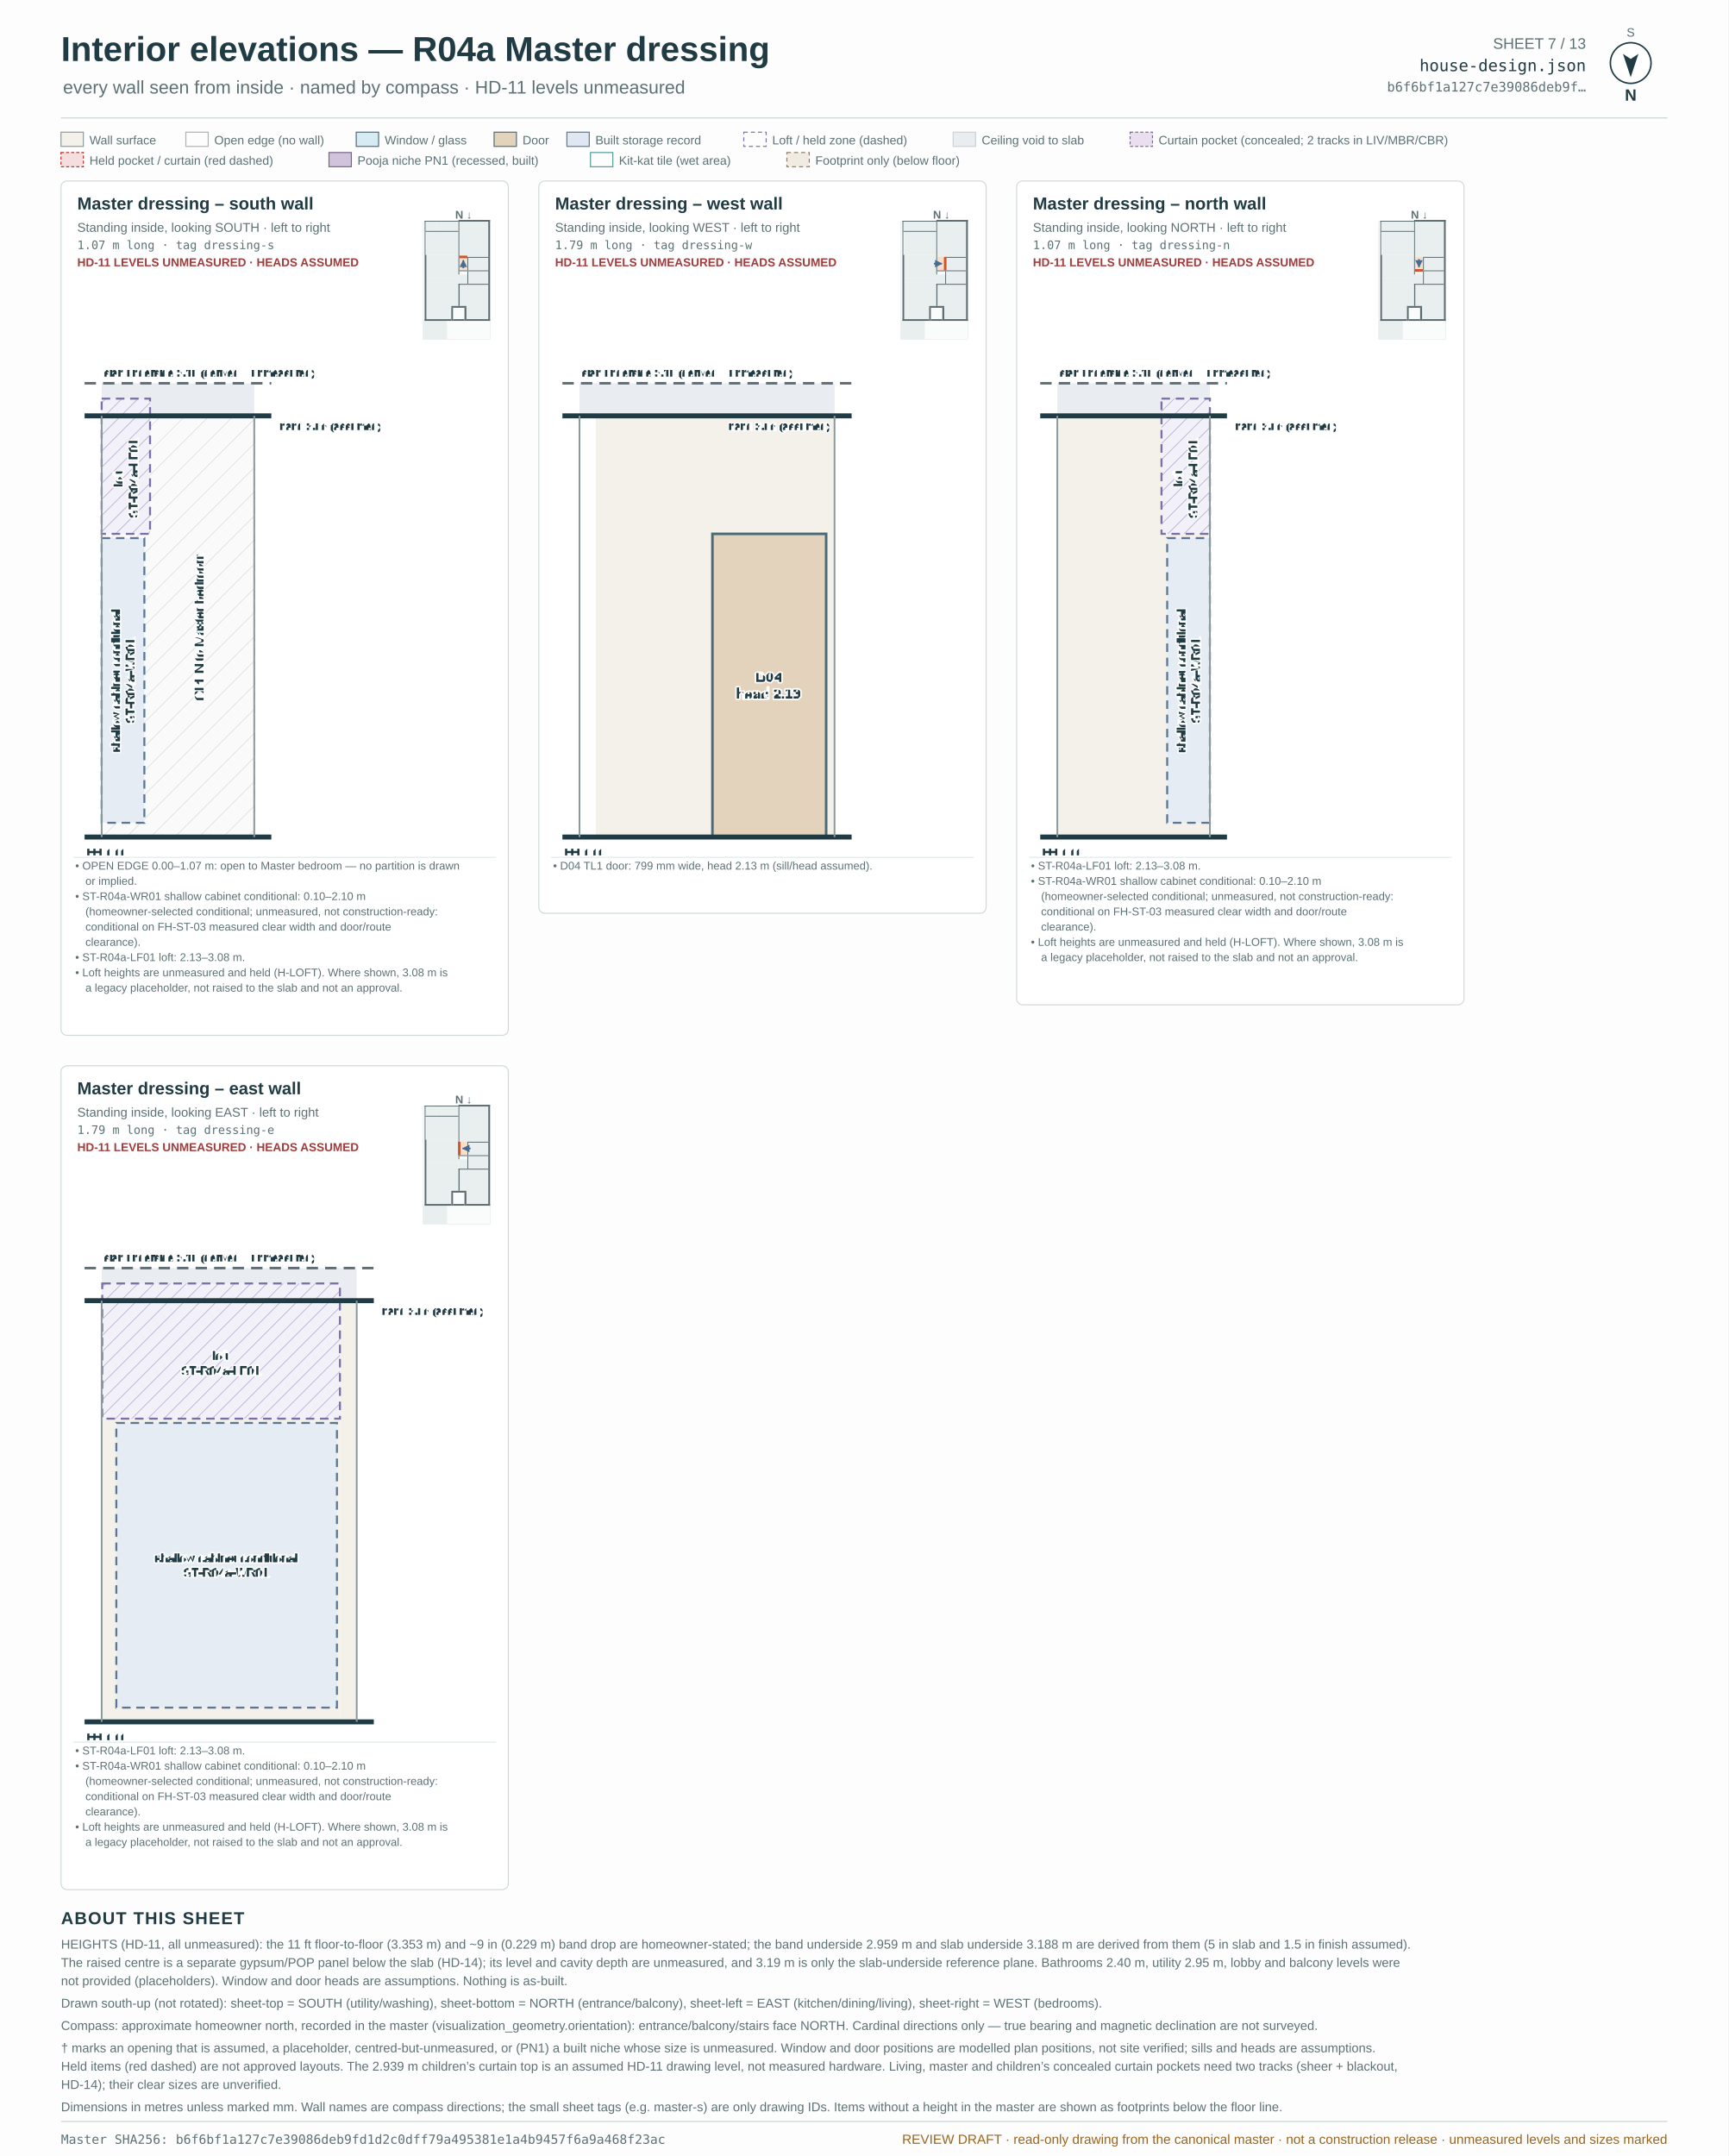
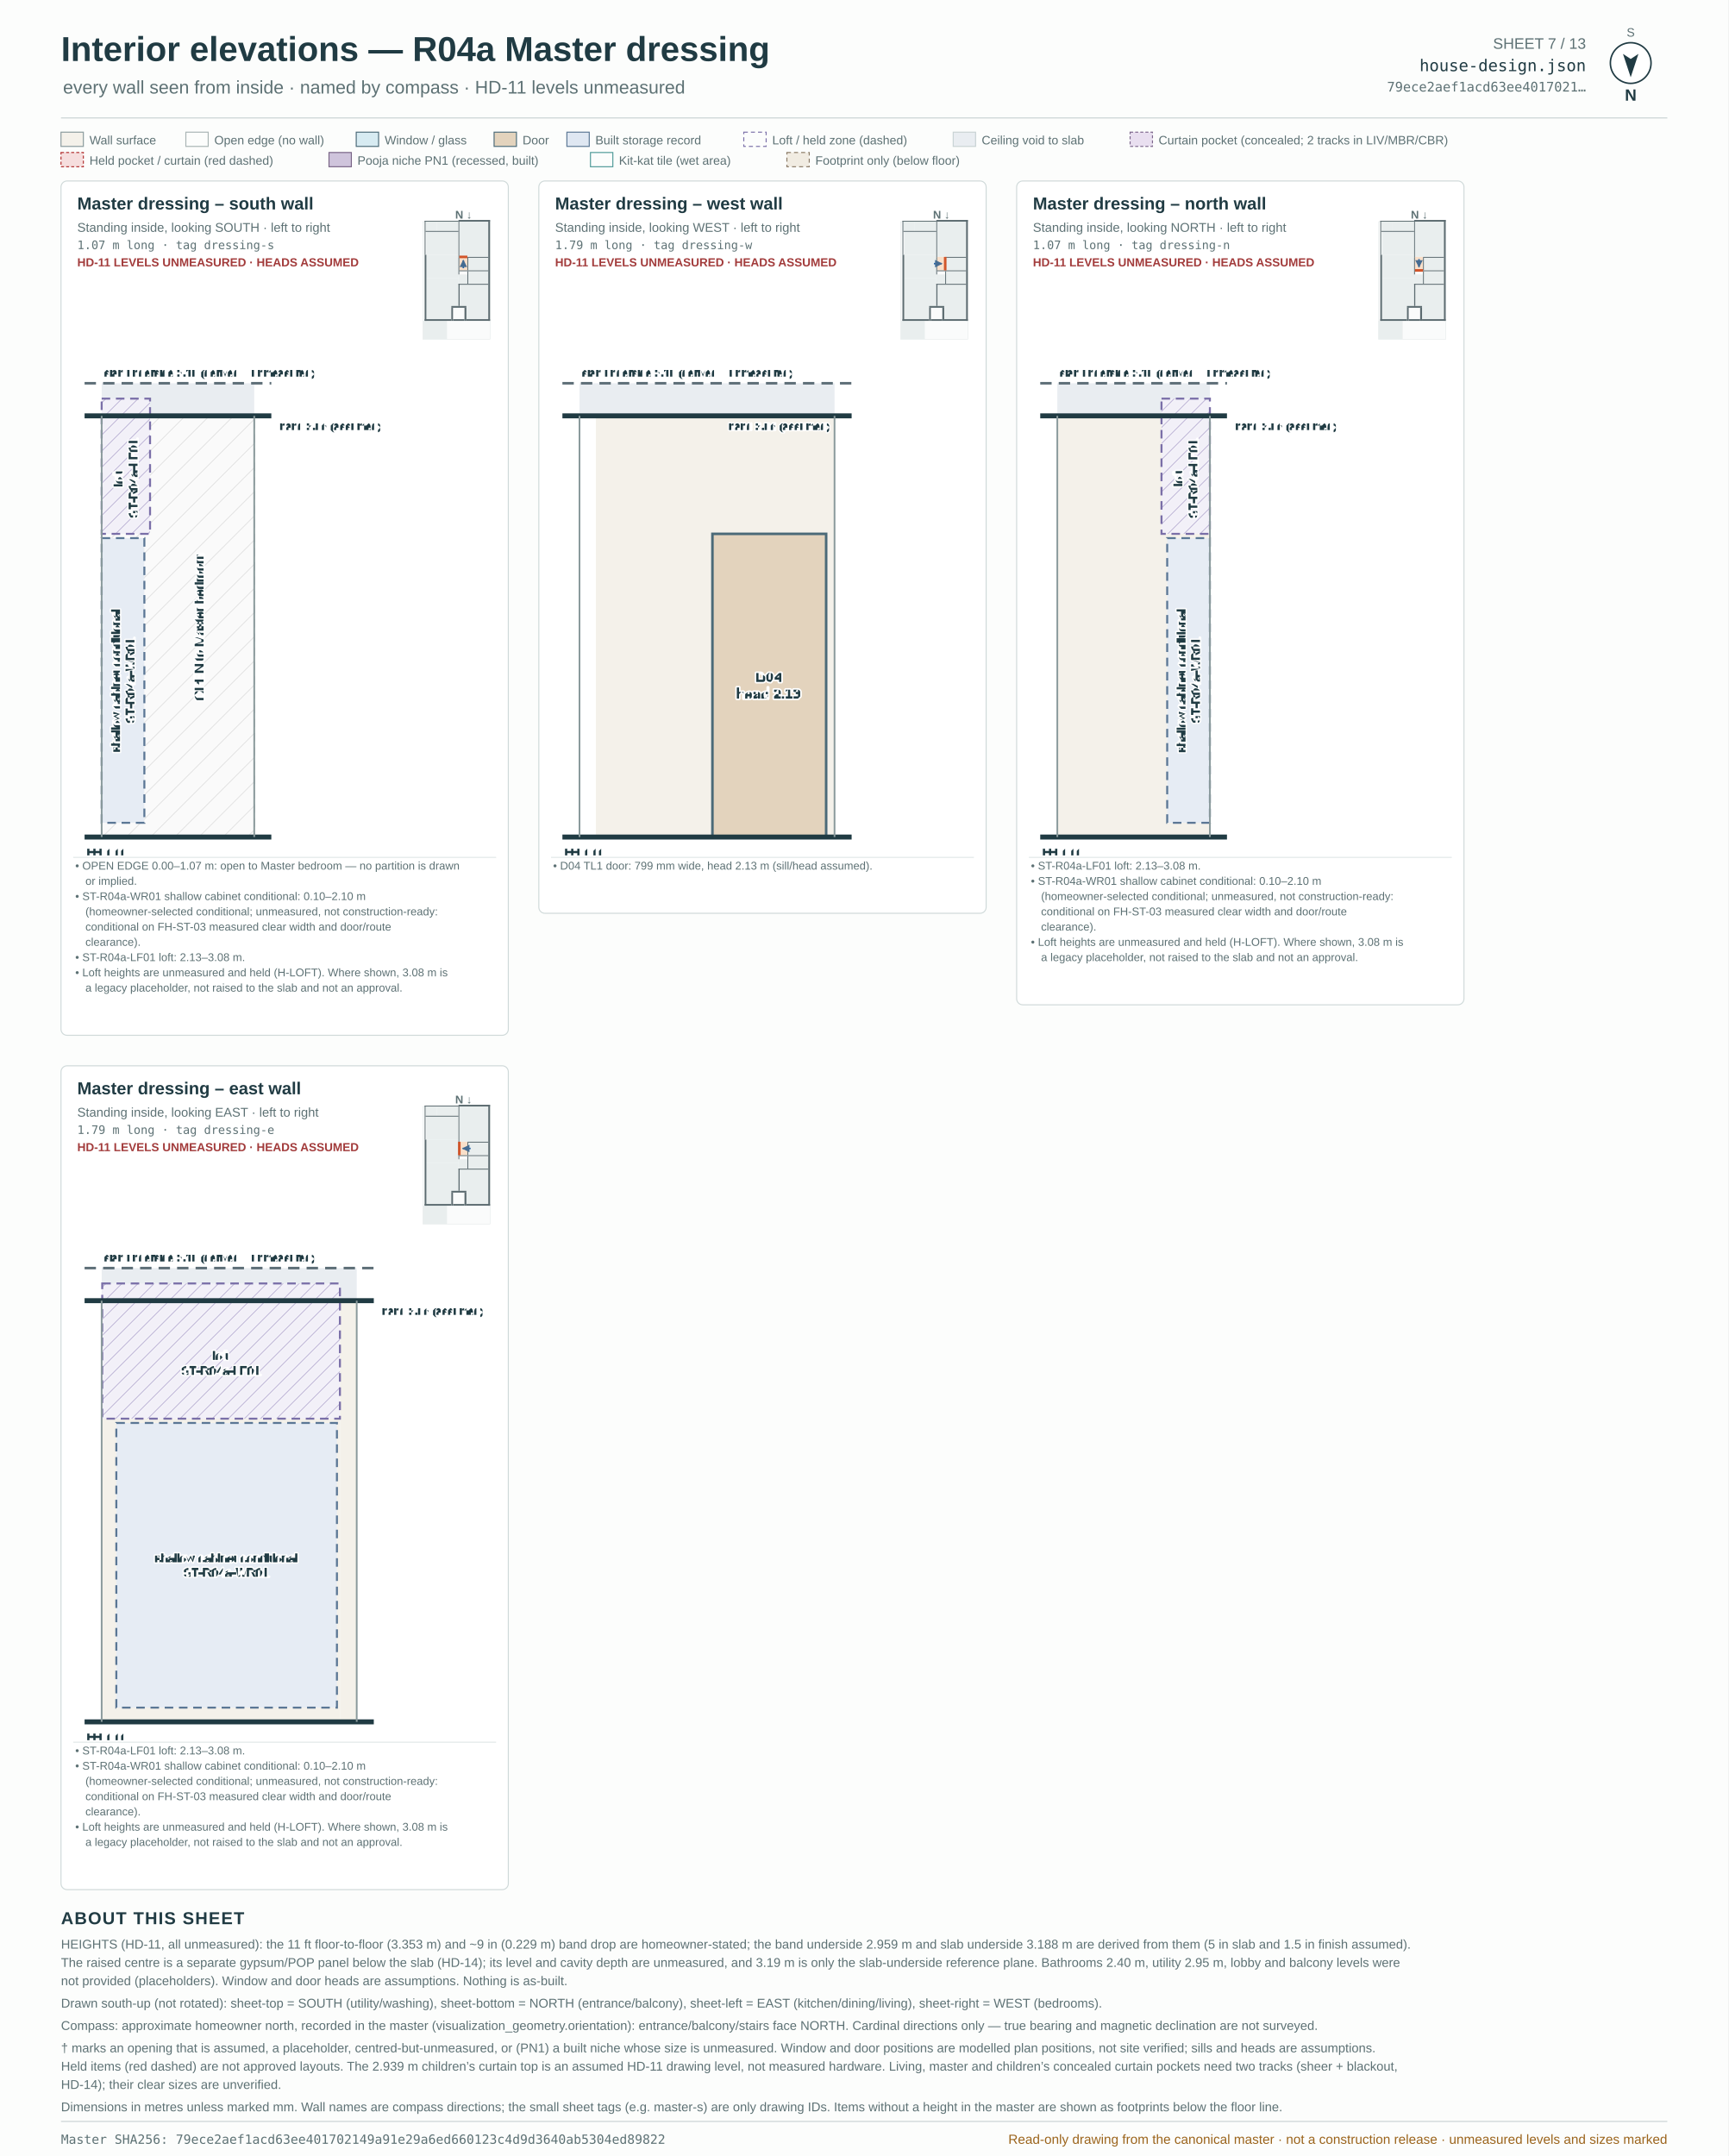
<svg xmlns="http://www.w3.org/2000/svg" width="1700" height="2120.556" viewBox="0 0 1700 2120.556" role="img" aria-labelledby="t d">
  <defs>
    <pattern id="hold" width=".10" height=".10" patternUnits="userSpaceOnUse" patternTransform="rotate(45)">
      <rect width=".10" height=".10" fill="#fbf0d7" />
      <path d="M0 0V.10" stroke="#cf9a43" stroke-width=".02" />
    </pattern>
    <pattern id="zone" width=".09" height=".09" patternUnits="userSpaceOnUse" patternTransform="rotate(-45)">
      <rect width=".09" height=".09" fill="#eaf0f7" />
      <path d="M0 0V.09" stroke="#a9bdd6" stroke-width=".011" />
    </pattern>
    <pattern id="loft" width=".08" height=".08" patternUnits="userSpaceOnUse" patternTransform="rotate(45)">
      <rect width=".08" height=".08" fill="#f2f0f8" />
      <path d="M0 0V.08" stroke="#b9b1d3" stroke-width=".010" />
    </pattern>
    <pattern id="beam" width=".08" height=".08" patternUnits="userSpaceOnUse" patternTransform="rotate(45)">
      <rect width=".08" height=".08" fill="#ecd9bd" />
      <path d="M0 0V.08" stroke="#c49a5c" stroke-width=".012" />
    </pattern>
    <pattern id="feature" width=".06" height=".06" patternUnits="userSpaceOnUse" patternTransform="rotate(90)">
      <rect width=".06" height=".06" fill="#bfe0dc" />
      <path d="M0 0V.06" stroke="#5aa39b" stroke-width=".012" />
    </pattern>
    <pattern id="plain" width=".15" height=".15" patternUnits="userSpaceOnUse">
      <rect width=".15" height=".15" fill="#f3f6f6" />
      <path d="M0 0H.15V.15" fill="none" stroke="#d6dfdf" stroke-width=".006" />
    </pattern>
    <pattern id="nowall" width=".12" height=".12" patternUnits="userSpaceOnUse" patternTransform="rotate(45)">
      <rect width=".12" height=".12" fill="#fafafa" />
      <path d="M0 0V.12" stroke="#d9d9d9" stroke-width=".008" />
    </pattern>
    <marker id="arrow" viewBox="0 0 10 10" refX="9" refY="5" markerWidth="5" markerHeight="5" orient="auto-start-reverse">
      <path d="M0 0L10 5L0 10z" fill="#466c92" />
    </marker>
  </defs>
  <style>text{font-family:"Segoe UI",Arial,sans-serif;fill:#203b43}
.mono{font-family:Consolas,monospace}.muted{fill:#5d7174}.green{fill:#266c5c}.blue{fill:#3d6288}.amber{fill:#9b641c}.red{fill:#a23b3b}
.title{font-size:34px;font-weight:600}.sub{font-size:18px}.sect{font-size:17px;font-weight:650;letter-spacing:1px}
.halo{paint-order:stroke;stroke:#fff;stroke-linejoin:round}</style>
  <rect width="1700" height="2120.556" fill="#fcfdfc" />
  <text x="60.00" y="60.00" font-size="34" class="title" text-anchor="start">Interior elevations — R04a Master dressing</text>
  <text x="62.00" y="92.00" font-size="18" class="muted sub" text-anchor="start">every wall seen from inside · named by compass · HD-11 levels unmeasured</text>
  <text x="1560.00" y="48.00" font-size="15" class="muted" text-anchor="end">SHEET 7 / 13</text>
  <text x="1560.00" y="70.00" font-size="16" class="mono" text-anchor="end">house-design.json</text>
-   <text x="1560.00" y="90.00" font-size="13" class="mono muted" text-anchor="end">b6f6bf1a127c7e39086deb9f…</text>
+   <text x="1560.00" y="90.00" font-size="13" class="mono muted" text-anchor="end">79ece2aef1acd63ee4017021…</text>
  <g id="north-arrow" data-north="sheet-bottom" transform="translate(1604 62)">
    <circle r="20" fill="#fff" stroke="#203b43" stroke-width="1.5" />
    <path d="M0 14L7.6 -9.0L0 -4.0L-7.6 -9.0Z" fill="#203b43" />
    <text y="37" font-size="16" font-weight="700" text-anchor="middle">N</text>
    <text y="-26" font-size="12" class="muted" text-anchor="middle">S</text>
  </g>
  <path d="M60 116H1640" stroke="#c8d2d3" />
  <rect x="60" y="130" width="22" height="14" fill="#f4f1ea" stroke="#8a9a9c" />
  <text x="88.00" y="142.00" font-size="12" class="muted" text-anchor="start">Wall surface</text>
  <rect x="182.8" y="130" width="22" height="14" fill="url(#nowall)" stroke="#a9b4b4" />
  <text x="210.80" y="142.00" font-size="12" class="muted" text-anchor="start">Open edge (no wall)</text>
  <rect x="350.4" y="130" width="22" height="14" fill="#d7ebf2" stroke="#4b6a78" />
  <text x="378.40" y="142.00" font-size="12" class="muted" text-anchor="start">Window / glass</text>
  <rect x="486" y="130" width="22" height="14" fill="#e3d3bd" stroke="#4b6a78" />
  <text x="514.00" y="142.00" font-size="12" class="muted" text-anchor="start">Door</text>
  <rect x="557.6" y="130" width="22" height="14" fill="#dfe7f2" stroke="#5b7795" />
  <text x="585.60" y="142.00" font-size="12" class="muted" text-anchor="start">Built storage record</text>
  <rect x="731.6" y="130" width="22" height="14" fill="url(#loft)" stroke="#7a6fa8" stroke-dasharray="4 3" />
  <text x="759.60" y="142.00" font-size="12" class="muted" text-anchor="start">Loft / held zone (dashed)</text>
  <rect x="937.6" y="130" width="22" height="14" fill="#e9edf1" stroke="#c8d2d3" />
  <text x="965.60" y="142.00" font-size="12" class="muted" text-anchor="start">Ceiling void to slab</text>
  <rect x="1111.6" y="130" width="22" height="14" fill="#e9dff0" stroke="#7c658c" stroke-dasharray="3 2" />
  <text x="1139.60" y="142.00" font-size="12" class="muted" text-anchor="start">Curtain pocket (concealed; 2 tracks in LIV/MBR/CBR)</text>
  <rect x="60" y="150" width="22" height="14" fill="#f6dede" stroke="#b02f2f" stroke-dasharray="3 2" />
  <text x="88.00" y="162.00" font-size="12" class="muted" text-anchor="start">Held pocket / curtain (red dashed)</text>
  <rect x="323.6" y="150" width="22" height="14" fill="#cfc4dc" stroke="#786385" />
  <text x="351.60" y="162.00" font-size="12" class="muted" text-anchor="start">Pooja niche PN1 (recessed, built)</text>
  <rect x="580.8" y="150" width="22" height="14" fill="url(#feature)" stroke="#4f9a98" />
  <text x="608.80" y="162.00" font-size="12" class="muted" text-anchor="start">Kit-kat tile (wet area)</text>
  <rect x="774" y="150" width="22" height="14" fill="#f1ece2" stroke="#8a7a66" stroke-dasharray="4 3" />
  <text x="802.00" y="162.00" font-size="12" class="muted" text-anchor="start">Footprint only (below floor)</text>
  <g data-panel-id="dressing-s" data-room-id="dressing" data-wall-dir="S">
    <rect x="60" y="178" width="440" height="840.278" fill="#fff" stroke="#cfd9d9" rx="6" />
    <text x="76.00" y="206.00" font-size="17" class="" text-anchor="start" font-weight="600">Master dressing – south wall</text>
    <text x="76.00" y="228.00" font-size="12.5" class="muted" text-anchor="start">Standing inside, looking SOUTH · left to right</text>
    <text x="76.00" y="245.00" font-size="11.5" class="muted mono" text-anchor="start">1.07 m long · tag dressing-s</text>
    <text x="76.00" y="262.00" font-size="11.5" class="red" text-anchor="start" font-weight="700">HD-11 LEVELS UNMEASURED · HEADS ASSUMED</text>
    <g data-keyplan="dressing-s" transform="translate(416.00 218.00) scale(7.4) translate(-0.2277 -0.2246)">
      <rect x="0.228" y="0.225" width="8.919" height="15.628" fill="#fafbfb" stroke="#d5dddd" stroke-width="0.04" />
      <path d="M0.57 0.228L2.094 0.228L2.094 1.461L0.57 1.461Z" fill="#e9eeee" stroke="none" stroke-width="0" />
      <path d="M2.094 0.228L4.955 0.228L4.955 1.461L2.094 1.461Z" fill="#e9eeee" stroke="none" stroke-width="0" />
      <path d="M0.685 1.576L4.955 1.576L4.955 4.623L0.685 4.623Z" fill="#e9eeee" stroke="none" stroke-width="0" />
      <path d="M0.685 4.623L4.955 4.623L4.955 7.706L0.685 7.706Z" fill="#e9eeee" stroke="none" stroke-width="0" />
      <path d="M0.685 7.706L4.955 7.706L4.955 11.445L4.001 11.445L4.001 13.185L0.685 13.185Z" fill="#e9eeee" stroke="none" stroke-width="0" />
      <path d="M5.064 0.225L8.915 0.225L8.915 4.912L5.064 4.912Z" fill="#e9eeee" stroke="none" stroke-width="0" />
      <path d="M5.064 4.912L6.136 4.912L6.136 6.704L5.064 6.704Z" fill="#f9dfc9" stroke="none" stroke-width="0" />
      <path d="M4.955 7.245L6.136 7.245L6.136 8.495L4.955 8.495Z" fill="#e9eeee" stroke="none" stroke-width="0" />
      <path d="M5.105 8.612L8.915 8.612L8.915 13.184L6.005 13.184L6.005 11.434L5.105 11.434Z" fill="#e9eeee" stroke="none" stroke-width="0" />
      <path d="M0.228 13.413L3.428 13.413L3.428 15.853L0.228 15.853Z" fill="#e9eeee" stroke="none" stroke-width="0" />
      <path d="M6.248 5.027L8.915 5.027L8.915 6.703L6.248 6.703Z" fill="#e9eeee" stroke="none" stroke-width="0" />
      <path d="M6.248 6.816L8.915 6.816L8.915 8.492L6.248 8.492Z" fill="#e9eeee" stroke="none" stroke-width="0" />
      <rect x="0.458" y="0.113" width="0.112" height="4.511" fill="#5c6b70" stroke="none" stroke-width="0" />
      <rect x="0.458" y="4.623" width="0.227" height="8.789" fill="#5c6b70" stroke="none" stroke-width="0" />
      <rect x="0.458" y="0.113" width="4.497" height="0.115" fill="#5c6b70" stroke="none" stroke-width="0" />
      <rect x="4.955" y="0" width="4.192" height="0.225" fill="#5c6b70" stroke="none" stroke-width="0" />
      <rect x="8.915" y="0" width="0.231" height="13.413" fill="#5c6b70" stroke="none" stroke-width="0" />
      <rect x="0.57" y="1.461" width="4.385" height="0.115" fill="#5c6b70" stroke="none" stroke-width="0" />
      <rect x="4.955" y="0.113" width="0.109" height="4.914" fill="#5c6b70" stroke="none" stroke-width="0" />
      <rect x="4.949" y="5.027" width="0.115" height="2.218" fill="#5c6b70" stroke="none" stroke-width="0" />
      <rect x="5.064" y="6.704" width="1.072" height="0.113" fill="#5c6b70" stroke="none" stroke-width="0" />
      <rect x="6.136" y="4.912" width="2.78" height="0.115" fill="#5c6b70" stroke="none" stroke-width="0" />
      <rect x="6.136" y="5.027" width="0.113" height="1.676" fill="#5c6b70" stroke="none" stroke-width="0" />
      <rect x="6.136" y="6.703" width="2.78" height="0.113" fill="#5c6b70" stroke="none" stroke-width="0" />
      <rect x="6.136" y="6.816" width="0.113" height="1.676" fill="#5c6b70" stroke="none" stroke-width="0" />
      <rect x="4.955" y="8.492" width="3.961" height="0.12" fill="#5c6b70" stroke="none" stroke-width="0" />
      <rect x="4.955" y="8.492" width="0.151" height="2.942" fill="#5c6b70" stroke="none" stroke-width="0" />
      <rect x="4.001" y="11.434" width="2.004" height="0.238" fill="#5c6b70" stroke="none" stroke-width="0" />
      <rect x="4.001" y="11.673" width="0.227" height="1.74" fill="#5c6b70" stroke="none" stroke-width="0" />
      <rect x="5.753" y="11.673" width="0.253" height="1.74" fill="#5c6b70" stroke="none" stroke-width="0" />
      <rect x="0.458" y="13.185" width="3.543" height="0.228" fill="#5c6b70" stroke="none" stroke-width="0" />
      <rect x="4.229" y="13.185" width="1.524" height="0.228" fill="#5c6b70" stroke="none" stroke-width="0" />
      <rect x="6.005" y="13.184" width="3.141" height="0.228" fill="#5c6b70" stroke="none" stroke-width="0" />
      <path d="M5.064 4.912L6.136 4.912" fill="none" stroke="#d2552a" stroke-width="0.34" stroke-linecap="butt" />
      <path d="M5.6 6.412L5.6 5.362" fill="none" stroke="#1d5fa8" stroke-width="0.2" marker-end="url(#arrow)" />
    </g>
    <text x="456.00" y="215.00" font-size="11" class="muted" text-anchor="middle" font-weight="700">N ↓</text>
    <g transform="translate(100 823.278) scale(140)">
      <rect x="0" y="-3.188" width="1.072" height="0.229" fill="#e9edf1" stroke="none" stroke-width="0" />
      <rect x="0" y="-2.959" width="1.072" height="2.959" fill="url(#nowall)" stroke="#a9b4b4" stroke-width="0.008" stroke-dasharray=".06 .04" />
      <g data-storage-id="ST-R04a-WR01" data-storage-kind="shallow_cabinet_conditional" data-panel-id="dressing-s">
        <rect x="0" y="-2.1" width="0.3" height="2" fill="#e6ecf4" stroke="#5b7795" stroke-width="0.014" stroke-dasharray=".06 .04" />
        <text x="0.15" y="-1.122" font-size="0.085" fill="#203b43" text-anchor="middle" class="halo" stroke-width="0.019" transform="rotate(-90 0.1499 -1.1)">shallow cabinet conditional</text>
        <text x="0.15" y="-1.02" font-size="0.085" fill="#203b43" text-anchor="middle" class="halo" stroke-width="0.019" transform="rotate(-90 0.1499 -1.1)">ST-R04a-WR01</text>
      </g>
      <g data-storage-id="ST-R04a-LF01" data-storage-kind="loft" data-panel-id="dressing-s">
        <rect x="0" y="-3.08" width="0.34" height="0.95" fill="url(#loft)" stroke="#7a6fa8" stroke-width="0.014" stroke-dasharray=".06 .04" />
        <text x="0.17" y="-2.542" font-size="0.085" fill="#203b43" text-anchor="middle" class="halo" stroke-width="0.019" transform="rotate(-90 0.1699 -2.5195)">loft</text>
        <text x="0.17" y="-2.44" font-size="0.085" fill="#203b43" text-anchor="middle" class="halo" stroke-width="0.019" transform="rotate(-90 0.1699 -2.5195)">ST-R04a-LF01</text>
      </g>
      <text x="0.686" y="-1.449" font-size="0.09" fill="#6b7b7d" text-anchor="middle" class="halo" stroke-width="0.02" transform="rotate(-90 0.6857 -1.4795)">OPEN to Master bedroom</text>
      <path d="M-0.12 0L1.192 0" fill="none" stroke="#203b43" stroke-width="0.035" />
      <text x="-0.1" y="0.13" font-size="0.07" fill="#5d7174" text-anchor="start" class="halo" stroke-width="0.015">FFL 0.00</text>
      <path d="M-0.12 -3.188L1.192 -3.188" fill="none" stroke="#5d6e77" stroke-width="0.018" stroke-dasharray=".08 .05" />
      <text x="0.02" y="-3.238" font-size="0.075" fill="#5d6e77" text-anchor="start" class="halo" stroke-width="0.017">slab underside 3.19 (derived – unmeasured)</text>
      <path d="M-0.12 -2.959L1.192 -2.959" fill="none" stroke="#203b43" stroke-width="0.035" />
      <text x="1.252" y="-2.859" font-size="0.075" fill="#203b43" text-anchor="start" class="halo" stroke-width="0.017">band 2.96 (assumed)</text>
      <path d="M0 0L0 -2.959" fill="none" stroke="#8a9a9c" stroke-width="0.012" />
      <path d="M1.072 0L1.072 -2.959" fill="none" stroke="#8a9a9c" stroke-width="0.012" />
    </g>
    <path d="M72 843.278H488" stroke="#e1e8e8" />
    <text x="74.00" y="855.28" font-size="11" class="muted" text-anchor="start">• OPEN EDGE 0.00–1.07 m: open to Master bedroom — no partition is drawn</text>
    <text x="84.00" y="870.28" font-size="11" class="muted" text-anchor="start">or implied.</text>
    <text x="74.00" y="885.28" font-size="11" class="muted" text-anchor="start">• ST-R04a-WR01 shallow cabinet conditional: 0.10–2.10 m</text>
    <text x="84.00" y="900.28" font-size="11" class="muted" text-anchor="start">(homeowner-selected conditional; unmeasured, not construction-ready:</text>
    <text x="84.00" y="915.28" font-size="11" class="muted" text-anchor="start">conditional on FH-ST-03 measured clear width and door/route</text>
    <text x="84.00" y="930.28" font-size="11" class="muted" text-anchor="start">clearance).</text>
    <text x="74.00" y="945.28" font-size="11" class="muted" text-anchor="start">• ST-R04a-LF01 loft: 2.13–3.08 m.</text>
    <text x="74.00" y="960.28" font-size="11" class="muted" text-anchor="start">• Loft heights are unmeasured and held (H-LOFT). Where shown, 3.08 m is</text>
    <text x="84.00" y="975.28" font-size="11" class="muted" text-anchor="start">a legacy placeholder, not raised to the slab and not an approval.</text>
  </g>
  <g data-panel-id="dressing-w" data-room-id="dressing" data-wall-dir="W">
    <rect x="530" y="178" width="440" height="720.278" fill="#fff" stroke="#cfd9d9" rx="6" />
    <text x="546.00" y="206.00" font-size="17" class="" text-anchor="start" font-weight="600">Master dressing – west wall</text>
    <text x="546.00" y="228.00" font-size="12.5" class="muted" text-anchor="start">Standing inside, looking WEST · left to right</text>
    <text x="546.00" y="245.00" font-size="11.5" class="muted mono" text-anchor="start">1.79 m long · tag dressing-w</text>
    <text x="546.00" y="262.00" font-size="11.5" class="red" text-anchor="start" font-weight="700">HD-11 LEVELS UNMEASURED · HEADS ASSUMED</text>
    <g data-keyplan="dressing-w" transform="translate(886.00 218.00) scale(7.4) translate(-0.2277 -0.2246)">
      <rect x="0.228" y="0.225" width="8.919" height="15.628" fill="#fafbfb" stroke="#d5dddd" stroke-width="0.04" />
      <path d="M0.57 0.228L2.094 0.228L2.094 1.461L0.57 1.461Z" fill="#e9eeee" stroke="none" stroke-width="0" />
      <path d="M2.094 0.228L4.955 0.228L4.955 1.461L2.094 1.461Z" fill="#e9eeee" stroke="none" stroke-width="0" />
      <path d="M0.685 1.576L4.955 1.576L4.955 4.623L0.685 4.623Z" fill="#e9eeee" stroke="none" stroke-width="0" />
      <path d="M0.685 4.623L4.955 4.623L4.955 7.706L0.685 7.706Z" fill="#e9eeee" stroke="none" stroke-width="0" />
      <path d="M0.685 7.706L4.955 7.706L4.955 11.445L4.001 11.445L4.001 13.185L0.685 13.185Z" fill="#e9eeee" stroke="none" stroke-width="0" />
      <path d="M5.064 0.225L8.915 0.225L8.915 4.912L5.064 4.912Z" fill="#e9eeee" stroke="none" stroke-width="0" />
      <path d="M5.064 4.912L6.136 4.912L6.136 6.704L5.064 6.704Z" fill="#f9dfc9" stroke="none" stroke-width="0" />
      <path d="M4.955 7.245L6.136 7.245L6.136 8.495L4.955 8.495Z" fill="#e9eeee" stroke="none" stroke-width="0" />
      <path d="M5.105 8.612L8.915 8.612L8.915 13.184L6.005 13.184L6.005 11.434L5.105 11.434Z" fill="#e9eeee" stroke="none" stroke-width="0" />
      <path d="M0.228 13.413L3.428 13.413L3.428 15.853L0.228 15.853Z" fill="#e9eeee" stroke="none" stroke-width="0" />
      <path d="M6.248 5.027L8.915 5.027L8.915 6.703L6.248 6.703Z" fill="#e9eeee" stroke="none" stroke-width="0" />
      <path d="M6.248 6.816L8.915 6.816L8.915 8.492L6.248 8.492Z" fill="#e9eeee" stroke="none" stroke-width="0" />
      <rect x="0.458" y="0.113" width="0.112" height="4.511" fill="#5c6b70" stroke="none" stroke-width="0" />
      <rect x="0.458" y="4.623" width="0.227" height="8.789" fill="#5c6b70" stroke="none" stroke-width="0" />
      <rect x="0.458" y="0.113" width="4.497" height="0.115" fill="#5c6b70" stroke="none" stroke-width="0" />
      <rect x="4.955" y="0" width="4.192" height="0.225" fill="#5c6b70" stroke="none" stroke-width="0" />
      <rect x="8.915" y="0" width="0.231" height="13.413" fill="#5c6b70" stroke="none" stroke-width="0" />
      <rect x="0.57" y="1.461" width="4.385" height="0.115" fill="#5c6b70" stroke="none" stroke-width="0" />
      <rect x="4.955" y="0.113" width="0.109" height="4.914" fill="#5c6b70" stroke="none" stroke-width="0" />
      <rect x="4.949" y="5.027" width="0.115" height="2.218" fill="#5c6b70" stroke="none" stroke-width="0" />
      <rect x="5.064" y="6.704" width="1.072" height="0.113" fill="#5c6b70" stroke="none" stroke-width="0" />
      <rect x="6.136" y="4.912" width="2.78" height="0.115" fill="#5c6b70" stroke="none" stroke-width="0" />
      <rect x="6.136" y="5.027" width="0.113" height="1.676" fill="#5c6b70" stroke="none" stroke-width="0" />
      <rect x="6.136" y="6.703" width="2.78" height="0.113" fill="#5c6b70" stroke="none" stroke-width="0" />
      <rect x="6.136" y="6.816" width="0.113" height="1.676" fill="#5c6b70" stroke="none" stroke-width="0" />
      <rect x="4.955" y="8.492" width="3.961" height="0.12" fill="#5c6b70" stroke="none" stroke-width="0" />
      <rect x="4.955" y="8.492" width="0.151" height="2.942" fill="#5c6b70" stroke="none" stroke-width="0" />
      <rect x="4.001" y="11.434" width="2.004" height="0.238" fill="#5c6b70" stroke="none" stroke-width="0" />
      <rect x="4.001" y="11.673" width="0.227" height="1.74" fill="#5c6b70" stroke="none" stroke-width="0" />
      <rect x="5.753" y="11.673" width="0.253" height="1.74" fill="#5c6b70" stroke="none" stroke-width="0" />
      <rect x="0.458" y="13.185" width="3.543" height="0.228" fill="#5c6b70" stroke="none" stroke-width="0" />
      <rect x="4.229" y="13.185" width="1.524" height="0.228" fill="#5c6b70" stroke="none" stroke-width="0" />
      <rect x="6.005" y="13.184" width="3.141" height="0.228" fill="#5c6b70" stroke="none" stroke-width="0" />
      <path d="M6.136 4.912L6.136 6.704" fill="none" stroke="#d2552a" stroke-width="0.34" stroke-linecap="butt" />
      <path d="M4.636 5.808L5.686 5.808" fill="none" stroke="#1d5fa8" stroke-width="0.2" marker-end="url(#arrow)" />
    </g>
    <text x="926.00" y="215.00" font-size="11" class="muted" text-anchor="middle" font-weight="700">N ↓</text>
    <g transform="translate(570 823.278) scale(140)">
      <rect x="0" y="-3.188" width="1.792" height="0.229" fill="#e9edf1" stroke="none" stroke-width="0" />
      <rect x="0.115" y="-2.959" width="1.676" height="2.959" fill="#f4f1ea" stroke="none" stroke-width="0" />
      <g data-opening-id="bath1-door" data-opening-code="D04" data-panel-id="dressing-w">
        <rect x="0.934" y="-2.13" width="0.799" height="2.13" fill="#e3d3bd" stroke="#4b6a78" stroke-width="0.018" />
        <text x="1.333" y="-1.091" font-size="0.1" fill="#203b43" text-anchor="middle" class="halo" stroke-width="0.022" font-weight="600">D04</text>
        <text x="1.333" y="-0.971" font-size="0.1" fill="#203b43" text-anchor="middle" class="halo" stroke-width="0.022" font-weight="600">head 2.13</text>
      </g>
      <path d="M-0.12 0L1.912 0" fill="none" stroke="#203b43" stroke-width="0.035" />
      <text x="-0.1" y="0.13" font-size="0.07" fill="#5d7174" text-anchor="start" class="halo" stroke-width="0.015">FFL 0.00</text>
      <path d="M-0.12 -3.188L1.912 -3.188" fill="none" stroke="#5d6e77" stroke-width="0.018" stroke-dasharray=".08 .05" />
      <text x="0.02" y="-3.238" font-size="0.075" fill="#5d6e77" text-anchor="start" class="halo" stroke-width="0.017">slab underside 3.19 (derived – unmeasured)</text>
      <path d="M-0.12 -2.959L1.912 -2.959" fill="none" stroke="#203b43" stroke-width="0.035" />
      <text x="1.762" y="-2.859" font-size="0.075" fill="#203b43" text-anchor="end" class="halo" stroke-width="0.017">band 2.96 (assumed)</text>
      <path d="M0 0L0 -2.959" fill="none" stroke="#8a9a9c" stroke-width="0.012" />
      <path d="M1.792 0L1.792 -2.959" fill="none" stroke="#8a9a9c" stroke-width="0.012" />
    </g>
    <path d="M542 843.278H958" stroke="#e1e8e8" />
    <text x="544.00" y="855.28" font-size="11" class="muted" text-anchor="start">• D04 TL1 door: 799 mm wide, head 2.13 m (sill/head assumed).</text>
  </g>
  <g data-panel-id="dressing-n" data-room-id="dressing" data-wall-dir="N">
    <rect x="1000" y="178" width="440" height="810.278" fill="#fff" stroke="#cfd9d9" rx="6" />
    <text x="1016.00" y="206.00" font-size="17" class="" text-anchor="start" font-weight="600">Master dressing – north wall</text>
    <text x="1016.00" y="228.00" font-size="12.5" class="muted" text-anchor="start">Standing inside, looking NORTH · left to right</text>
    <text x="1016.00" y="245.00" font-size="11.5" class="muted mono" text-anchor="start">1.07 m long · tag dressing-n</text>
    <text x="1016.00" y="262.00" font-size="11.5" class="red" text-anchor="start" font-weight="700">HD-11 LEVELS UNMEASURED · HEADS ASSUMED</text>
    <g data-keyplan="dressing-n" transform="translate(1356.00 218.00) scale(7.4) translate(-0.2277 -0.2246)">
      <rect x="0.228" y="0.225" width="8.919" height="15.628" fill="#fafbfb" stroke="#d5dddd" stroke-width="0.04" />
      <path d="M0.57 0.228L2.094 0.228L2.094 1.461L0.57 1.461Z" fill="#e9eeee" stroke="none" stroke-width="0" />
      <path d="M2.094 0.228L4.955 0.228L4.955 1.461L2.094 1.461Z" fill="#e9eeee" stroke="none" stroke-width="0" />
      <path d="M0.685 1.576L4.955 1.576L4.955 4.623L0.685 4.623Z" fill="#e9eeee" stroke="none" stroke-width="0" />
      <path d="M0.685 4.623L4.955 4.623L4.955 7.706L0.685 7.706Z" fill="#e9eeee" stroke="none" stroke-width="0" />
      <path d="M0.685 7.706L4.955 7.706L4.955 11.445L4.001 11.445L4.001 13.185L0.685 13.185Z" fill="#e9eeee" stroke="none" stroke-width="0" />
      <path d="M5.064 0.225L8.915 0.225L8.915 4.912L5.064 4.912Z" fill="#e9eeee" stroke="none" stroke-width="0" />
      <path d="M5.064 4.912L6.136 4.912L6.136 6.704L5.064 6.704Z" fill="#f9dfc9" stroke="none" stroke-width="0" />
      <path d="M4.955 7.245L6.136 7.245L6.136 8.495L4.955 8.495Z" fill="#e9eeee" stroke="none" stroke-width="0" />
      <path d="M5.105 8.612L8.915 8.612L8.915 13.184L6.005 13.184L6.005 11.434L5.105 11.434Z" fill="#e9eeee" stroke="none" stroke-width="0" />
      <path d="M0.228 13.413L3.428 13.413L3.428 15.853L0.228 15.853Z" fill="#e9eeee" stroke="none" stroke-width="0" />
      <path d="M6.248 5.027L8.915 5.027L8.915 6.703L6.248 6.703Z" fill="#e9eeee" stroke="none" stroke-width="0" />
      <path d="M6.248 6.816L8.915 6.816L8.915 8.492L6.248 8.492Z" fill="#e9eeee" stroke="none" stroke-width="0" />
      <rect x="0.458" y="0.113" width="0.112" height="4.511" fill="#5c6b70" stroke="none" stroke-width="0" />
      <rect x="0.458" y="4.623" width="0.227" height="8.789" fill="#5c6b70" stroke="none" stroke-width="0" />
      <rect x="0.458" y="0.113" width="4.497" height="0.115" fill="#5c6b70" stroke="none" stroke-width="0" />
      <rect x="4.955" y="0" width="4.192" height="0.225" fill="#5c6b70" stroke="none" stroke-width="0" />
      <rect x="8.915" y="0" width="0.231" height="13.413" fill="#5c6b70" stroke="none" stroke-width="0" />
      <rect x="0.57" y="1.461" width="4.385" height="0.115" fill="#5c6b70" stroke="none" stroke-width="0" />
      <rect x="4.955" y="0.113" width="0.109" height="4.914" fill="#5c6b70" stroke="none" stroke-width="0" />
      <rect x="4.949" y="5.027" width="0.115" height="2.218" fill="#5c6b70" stroke="none" stroke-width="0" />
      <rect x="5.064" y="6.704" width="1.072" height="0.113" fill="#5c6b70" stroke="none" stroke-width="0" />
      <rect x="6.136" y="4.912" width="2.78" height="0.115" fill="#5c6b70" stroke="none" stroke-width="0" />
      <rect x="6.136" y="5.027" width="0.113" height="1.676" fill="#5c6b70" stroke="none" stroke-width="0" />
      <rect x="6.136" y="6.703" width="2.78" height="0.113" fill="#5c6b70" stroke="none" stroke-width="0" />
      <rect x="6.136" y="6.816" width="0.113" height="1.676" fill="#5c6b70" stroke="none" stroke-width="0" />
      <rect x="4.955" y="8.492" width="3.961" height="0.12" fill="#5c6b70" stroke="none" stroke-width="0" />
      <rect x="4.955" y="8.492" width="0.151" height="2.942" fill="#5c6b70" stroke="none" stroke-width="0" />
      <rect x="4.001" y="11.434" width="2.004" height="0.238" fill="#5c6b70" stroke="none" stroke-width="0" />
      <rect x="4.001" y="11.673" width="0.227" height="1.74" fill="#5c6b70" stroke="none" stroke-width="0" />
      <rect x="5.753" y="11.673" width="0.253" height="1.74" fill="#5c6b70" stroke="none" stroke-width="0" />
      <rect x="0.458" y="13.185" width="3.543" height="0.228" fill="#5c6b70" stroke="none" stroke-width="0" />
      <rect x="4.229" y="13.185" width="1.524" height="0.228" fill="#5c6b70" stroke="none" stroke-width="0" />
      <rect x="6.005" y="13.184" width="3.141" height="0.228" fill="#5c6b70" stroke="none" stroke-width="0" />
      <path d="M5.064 6.704L6.136 6.704" fill="none" stroke="#d2552a" stroke-width="0.34" stroke-linecap="butt" />
      <path d="M5.6 5.204L5.6 6.253" fill="none" stroke="#1d5fa8" stroke-width="0.2" marker-end="url(#arrow)" />
    </g>
    <text x="1396.00" y="215.00" font-size="11" class="muted" text-anchor="middle" font-weight="700">N ↓</text>
    <g transform="translate(1040 823.278) scale(140)">
      <rect x="0" y="-3.188" width="1.072" height="0.229" fill="#e9edf1" stroke="none" stroke-width="0" />
      <rect x="0" y="-2.959" width="1.072" height="2.959" fill="#f4f1ea" stroke="none" stroke-width="0" />
      <g data-storage-id="ST-R04a-WR01" data-storage-kind="shallow_cabinet_conditional" data-panel-id="dressing-n">
        <rect x="0.772" y="-2.1" width="0.3" height="2" fill="#e6ecf4" stroke="#5b7795" stroke-width="0.014" stroke-dasharray=".06 .04" />
        <text x="0.922" y="-1.122" font-size="0.085" fill="#203b43" text-anchor="middle" class="halo" stroke-width="0.019" transform="rotate(-90 0.9218 -1.1)">shallow cabinet conditional</text>
        <text x="0.922" y="-1.02" font-size="0.085" fill="#203b43" text-anchor="middle" class="halo" stroke-width="0.019" transform="rotate(-90 0.9218 -1.1)">ST-R04a-WR01</text>
      </g>
      <g data-storage-id="ST-R04a-LF01" data-storage-kind="loft" data-panel-id="dressing-n">
        <rect x="0.732" y="-3.08" width="0.34" height="0.95" fill="url(#loft)" stroke="#7a6fa8" stroke-width="0.014" stroke-dasharray=".06 .04" />
        <text x="0.902" y="-2.542" font-size="0.085" fill="#203b43" text-anchor="middle" class="halo" stroke-width="0.019" transform="rotate(-90 0.9018 -2.5195)">loft</text>
        <text x="0.902" y="-2.44" font-size="0.085" fill="#203b43" text-anchor="middle" class="halo" stroke-width="0.019" transform="rotate(-90 0.9018 -2.5195)">ST-R04a-LF01</text>
      </g>
      <path d="M-0.12 0L1.192 0" fill="none" stroke="#203b43" stroke-width="0.035" />
      <text x="-0.1" y="0.13" font-size="0.07" fill="#5d7174" text-anchor="start" class="halo" stroke-width="0.015">FFL 0.00</text>
      <path d="M-0.12 -3.188L1.192 -3.188" fill="none" stroke="#5d6e77" stroke-width="0.018" stroke-dasharray=".08 .05" />
      <text x="0.02" y="-3.238" font-size="0.075" fill="#5d6e77" text-anchor="start" class="halo" stroke-width="0.017">slab underside 3.19 (derived – unmeasured)</text>
      <path d="M-0.12 -2.959L1.192 -2.959" fill="none" stroke="#203b43" stroke-width="0.035" />
      <text x="1.252" y="-2.859" font-size="0.075" fill="#203b43" text-anchor="start" class="halo" stroke-width="0.017">band 2.96 (assumed)</text>
      <path d="M0 0L0 -2.959" fill="none" stroke="#8a9a9c" stroke-width="0.012" />
      <path d="M1.072 0L1.072 -2.959" fill="none" stroke="#8a9a9c" stroke-width="0.012" />
    </g>
    <path d="M1012 843.278H1428" stroke="#e1e8e8" />
    <text x="1014.00" y="855.28" font-size="11" class="muted" text-anchor="start">• ST-R04a-LF01 loft: 2.13–3.08 m.</text>
    <text x="1014.00" y="870.28" font-size="11" class="muted" text-anchor="start">• ST-R04a-WR01 shallow cabinet conditional: 0.10–2.10 m</text>
    <text x="1024.00" y="885.28" font-size="11" class="muted" text-anchor="start">(homeowner-selected conditional; unmeasured, not construction-ready:</text>
    <text x="1024.00" y="900.28" font-size="11" class="muted" text-anchor="start">conditional on FH-ST-03 measured clear width and door/route</text>
    <text x="1024.00" y="915.28" font-size="11" class="muted" text-anchor="start">clearance).</text>
    <text x="1014.00" y="930.28" font-size="11" class="muted" text-anchor="start">• Loft heights are unmeasured and held (H-LOFT). Where shown, 3.08 m is</text>
    <text x="1024.00" y="945.28" font-size="11" class="muted" text-anchor="start">a legacy placeholder, not raised to the slab and not an approval.</text>
  </g>
  <g data-panel-id="dressing-e" data-room-id="dressing" data-wall-dir="E">
    <rect x="60" y="1048.278" width="440" height="810.278" fill="#fff" stroke="#cfd9d9" rx="6" />
    <text x="76.00" y="1076.28" font-size="17" class="" text-anchor="start" font-weight="600">Master dressing – east wall</text>
    <text x="76.00" y="1098.28" font-size="12.5" class="muted" text-anchor="start">Standing inside, looking EAST · left to right</text>
    <text x="76.00" y="1115.28" font-size="11.5" class="muted mono" text-anchor="start">1.79 m long · tag dressing-e</text>
    <text x="76.00" y="1132.28" font-size="11.5" class="red" text-anchor="start" font-weight="700">HD-11 LEVELS UNMEASURED · HEADS ASSUMED</text>
    <g data-keyplan="dressing-e" transform="translate(416.00 1088.28) scale(7.4) translate(-0.2277 -0.2246)">
      <rect x="0.228" y="0.225" width="8.919" height="15.628" fill="#fafbfb" stroke="#d5dddd" stroke-width="0.04" />
      <path d="M0.57 0.228L2.094 0.228L2.094 1.461L0.57 1.461Z" fill="#e9eeee" stroke="none" stroke-width="0" />
      <path d="M2.094 0.228L4.955 0.228L4.955 1.461L2.094 1.461Z" fill="#e9eeee" stroke="none" stroke-width="0" />
      <path d="M0.685 1.576L4.955 1.576L4.955 4.623L0.685 4.623Z" fill="#e9eeee" stroke="none" stroke-width="0" />
      <path d="M0.685 4.623L4.955 4.623L4.955 7.706L0.685 7.706Z" fill="#e9eeee" stroke="none" stroke-width="0" />
      <path d="M0.685 7.706L4.955 7.706L4.955 11.445L4.001 11.445L4.001 13.185L0.685 13.185Z" fill="#e9eeee" stroke="none" stroke-width="0" />
      <path d="M5.064 0.225L8.915 0.225L8.915 4.912L5.064 4.912Z" fill="#e9eeee" stroke="none" stroke-width="0" />
      <path d="M5.064 4.912L6.136 4.912L6.136 6.704L5.064 6.704Z" fill="#f9dfc9" stroke="none" stroke-width="0" />
      <path d="M4.955 7.245L6.136 7.245L6.136 8.495L4.955 8.495Z" fill="#e9eeee" stroke="none" stroke-width="0" />
      <path d="M5.105 8.612L8.915 8.612L8.915 13.184L6.005 13.184L6.005 11.434L5.105 11.434Z" fill="#e9eeee" stroke="none" stroke-width="0" />
      <path d="M0.228 13.413L3.428 13.413L3.428 15.853L0.228 15.853Z" fill="#e9eeee" stroke="none" stroke-width="0" />
      <path d="M6.248 5.027L8.915 5.027L8.915 6.703L6.248 6.703Z" fill="#e9eeee" stroke="none" stroke-width="0" />
      <path d="M6.248 6.816L8.915 6.816L8.915 8.492L6.248 8.492Z" fill="#e9eeee" stroke="none" stroke-width="0" />
      <rect x="0.458" y="0.113" width="0.112" height="4.511" fill="#5c6b70" stroke="none" stroke-width="0" />
      <rect x="0.458" y="4.623" width="0.227" height="8.789" fill="#5c6b70" stroke="none" stroke-width="0" />
      <rect x="0.458" y="0.113" width="4.497" height="0.115" fill="#5c6b70" stroke="none" stroke-width="0" />
      <rect x="4.955" y="0" width="4.192" height="0.225" fill="#5c6b70" stroke="none" stroke-width="0" />
      <rect x="8.915" y="0" width="0.231" height="13.413" fill="#5c6b70" stroke="none" stroke-width="0" />
      <rect x="0.57" y="1.461" width="4.385" height="0.115" fill="#5c6b70" stroke="none" stroke-width="0" />
      <rect x="4.955" y="0.113" width="0.109" height="4.914" fill="#5c6b70" stroke="none" stroke-width="0" />
      <rect x="4.949" y="5.027" width="0.115" height="2.218" fill="#5c6b70" stroke="none" stroke-width="0" />
      <rect x="5.064" y="6.704" width="1.072" height="0.113" fill="#5c6b70" stroke="none" stroke-width="0" />
      <rect x="6.136" y="4.912" width="2.78" height="0.115" fill="#5c6b70" stroke="none" stroke-width="0" />
      <rect x="6.136" y="5.027" width="0.113" height="1.676" fill="#5c6b70" stroke="none" stroke-width="0" />
      <rect x="6.136" y="6.703" width="2.78" height="0.113" fill="#5c6b70" stroke="none" stroke-width="0" />
      <rect x="6.136" y="6.816" width="0.113" height="1.676" fill="#5c6b70" stroke="none" stroke-width="0" />
      <rect x="4.955" y="8.492" width="3.961" height="0.12" fill="#5c6b70" stroke="none" stroke-width="0" />
      <rect x="4.955" y="8.492" width="0.151" height="2.942" fill="#5c6b70" stroke="none" stroke-width="0" />
      <rect x="4.001" y="11.434" width="2.004" height="0.238" fill="#5c6b70" stroke="none" stroke-width="0" />
      <rect x="4.001" y="11.673" width="0.227" height="1.74" fill="#5c6b70" stroke="none" stroke-width="0" />
      <rect x="5.753" y="11.673" width="0.253" height="1.74" fill="#5c6b70" stroke="none" stroke-width="0" />
      <rect x="0.458" y="13.185" width="3.543" height="0.228" fill="#5c6b70" stroke="none" stroke-width="0" />
      <rect x="4.229" y="13.185" width="1.524" height="0.228" fill="#5c6b70" stroke="none" stroke-width="0" />
      <rect x="6.005" y="13.184" width="3.141" height="0.228" fill="#5c6b70" stroke="none" stroke-width="0" />
      <path d="M5.064 4.912L5.064 6.704" fill="none" stroke="#d2552a" stroke-width="0.34" stroke-linecap="butt" />
      <path d="M6.564 5.808L5.514 5.808" fill="none" stroke="#1d5fa8" stroke-width="0.2" marker-end="url(#arrow)" />
    </g>
    <text x="456.00" y="1085.28" font-size="11" class="muted" text-anchor="middle" font-weight="700">N ↓</text>
    <g transform="translate(100 1693.556) scale(140)">
      <rect x="0" y="-3.188" width="1.792" height="0.229" fill="#e9edf1" stroke="none" stroke-width="0" />
      <rect x="1.677" y="-2.959" width="0.115" height="2.959" fill="#f4f1ea" stroke="none" stroke-width="0" />
      <rect x="0" y="-2.959" width="1.677" height="2.959" fill="#f4f1ea" stroke="none" stroke-width="0" />
      <g data-storage-id="ST-R04a-WR01" data-storage-kind="shallow_cabinet_conditional" data-panel-id="dressing-e">
        <rect x="0.103" y="-2.1" width="1.55" height="2" fill="#e6ecf4" stroke="#5b7795" stroke-width="0.014" stroke-dasharray=".06 .04" />
        <text x="0.878" y="-1.122" font-size="0.085" fill="#203b43" text-anchor="middle" class="halo" stroke-width="0.019">shallow cabinet conditional</text>
        <text x="0.878" y="-1.02" font-size="0.085" fill="#203b43" text-anchor="middle" class="halo" stroke-width="0.019">ST-R04a-WR01</text>
      </g>
      <g data-storage-id="ST-R04a-LF01" data-storage-kind="loft" data-panel-id="dressing-e">
        <rect x="0.004" y="-3.08" width="1.67" height="0.95" fill="url(#loft)" stroke="#7a6fa8" stroke-width="0.014" stroke-dasharray=".06 .04" />
        <text x="0.839" y="-2.542" font-size="0.085" fill="#203b43" text-anchor="middle" class="halo" stroke-width="0.019">loft</text>
        <text x="0.839" y="-2.44" font-size="0.085" fill="#203b43" text-anchor="middle" class="halo" stroke-width="0.019">ST-R04a-LF01</text>
      </g>
      <path d="M-0.12 0L1.912 0" fill="none" stroke="#203b43" stroke-width="0.035" />
      <text x="-0.1" y="0.13" font-size="0.07" fill="#5d7174" text-anchor="start" class="halo" stroke-width="0.015">FFL 0.00</text>
      <path d="M-0.12 -3.188L1.912 -3.188" fill="none" stroke="#5d6e77" stroke-width="0.018" stroke-dasharray=".08 .05" />
      <text x="0.02" y="-3.238" font-size="0.075" fill="#5d6e77" text-anchor="start" class="halo" stroke-width="0.017">slab underside 3.19 (derived – unmeasured)</text>
      <path d="M-0.12 -2.959L1.912 -2.959" fill="none" stroke="#203b43" stroke-width="0.035" />
      <text x="1.972" y="-2.859" font-size="0.075" fill="#203b43" text-anchor="start" class="halo" stroke-width="0.017">band 2.96 (assumed)</text>
      <path d="M0 0L0 -2.959" fill="none" stroke="#8a9a9c" stroke-width="0.012" />
      <path d="M1.792 0L1.792 -2.959" fill="none" stroke="#8a9a9c" stroke-width="0.012" />
    </g>
    <path d="M72 1713.556H488" stroke="#e1e8e8" />
    <text x="74.00" y="1725.56" font-size="11" class="muted" text-anchor="start">• ST-R04a-LF01 loft: 2.13–3.08 m.</text>
    <text x="74.00" y="1740.56" font-size="11" class="muted" text-anchor="start">• ST-R04a-WR01 shallow cabinet conditional: 0.10–2.10 m</text>
    <text x="84.00" y="1755.56" font-size="11" class="muted" text-anchor="start">(homeowner-selected conditional; unmeasured, not construction-ready:</text>
    <text x="84.00" y="1770.56" font-size="11" class="muted" text-anchor="start">conditional on FH-ST-03 measured clear width and door/route</text>
    <text x="84.00" y="1785.56" font-size="11" class="muted" text-anchor="start">clearance).</text>
    <text x="74.00" y="1800.56" font-size="11" class="muted" text-anchor="start">• Loft heights are unmeasured and held (H-LOFT). Where shown, 3.08 m is</text>
    <text x="84.00" y="1815.56" font-size="11" class="muted" text-anchor="start">a legacy placeholder, not raised to the slab and not an approval.</text>
  </g>
  <text x="60.00" y="1892.56" font-size="15" class="sect" text-anchor="start">ABOUT THIS SHEET</text>
  <text x="60.00" y="1916.56" font-size="12.5" class="muted" text-anchor="start">HEIGHTS (HD-11, all unmeasured): the 11 ft floor-to-floor (3.353 m) and ~9 in (0.229 m) band drop are homeowner-stated; the band underside 2.959 m and slab underside 3.188 m are derived from them (5 in slab and 1.5 in finish assumed).</text>
  <text x="60.00" y="1934.56" font-size="12.5" class="muted" text-anchor="start">The raised centre is a separate gypsum/POP panel below the slab (HD-14); its level and cavity depth are unmeasured, and 3.19 m is only the slab-underside reference plane. Bathrooms 2.40 m, utility 2.95 m, lobby and balcony levels were</text>
  <text x="60.00" y="1952.56" font-size="12.5" class="muted" text-anchor="start">not provided (placeholders). Window and door heads are assumptions. Nothing is as-built.</text>
  <text x="60.00" y="1974.56" font-size="12.5" class="muted" text-anchor="start">Drawn south-up (not rotated): sheet-top = SOUTH (utility/washing), sheet-bottom = NORTH (entrance/balcony), sheet-left = EAST (kitchen/dining/living), sheet-right = WEST (bedrooms).</text>
  <text x="60.00" y="1996.56" font-size="12.5" class="muted" text-anchor="start">Compass: approximate homeowner north, recorded in the master (visualization_geometry.orientation): entrance/balcony/stairs face NORTH. Cardinal directions only — true bearing and magnetic declination are not surveyed.</text>
  <text x="60.00" y="2018.56" font-size="12.5" class="muted" text-anchor="start">† marks an opening that is assumed, a placeholder, centred-but-unmeasured, or (PN1) a built niche whose size is unmeasured. Window and door positions are modelled plan positions, not site verified; sills and heads are assumptions.</text>
  <text x="60.00" y="2036.56" font-size="12.5" class="muted" text-anchor="start">Held items (red dashed) are not approved layouts. The 2.939 m children’s curtain top is an assumed HD-11 drawing level, not measured hardware. Living, master and children’s concealed curtain pockets need two tracks (sheer + blackout,</text>
  <text x="60.00" y="2054.56" font-size="12.5" class="muted" text-anchor="start">HD-14); their clear sizes are unverified.</text>
  <text x="60.00" y="2076.56" font-size="12.5" class="muted" text-anchor="start">Dimensions in metres unless marked mm. Wall names are compass directions; the small sheet tags (e.g. master-s) are only drawing IDs. Items without a height in the master are shown as footprints below the floor line.</text>
  <path d="M60 2086.556H1640" stroke="#c8d2d3" />
-   <text x="60.00" y="2108.56" font-size="12.5" class="mono muted" text-anchor="start">Master SHA256: b6f6bf1a127c7e39086deb9fd1d2c0dff79a495381e1a4b9457f6a9a468f23ac</text>
-   <text x="1640.00" y="2108.56" font-size="13" class="amber" text-anchor="end">REVIEW DRAFT · read-only drawing from the canonical master · not a construction release · unmeasured levels and sizes marked</text>
+   <text x="60.00" y="2108.56" font-size="12.5" class="mono muted" text-anchor="start">Master SHA256: 79ece2aef1acd63ee401702149a91e29a6ed660123c4d9d3640ab5304ed89822</text>
+   <text x="1640.00" y="2108.56" font-size="13" class="amber" text-anchor="end">Read-only drawing from the canonical master · not a construction release · unmeasured levels and sizes marked</text>
</svg>
